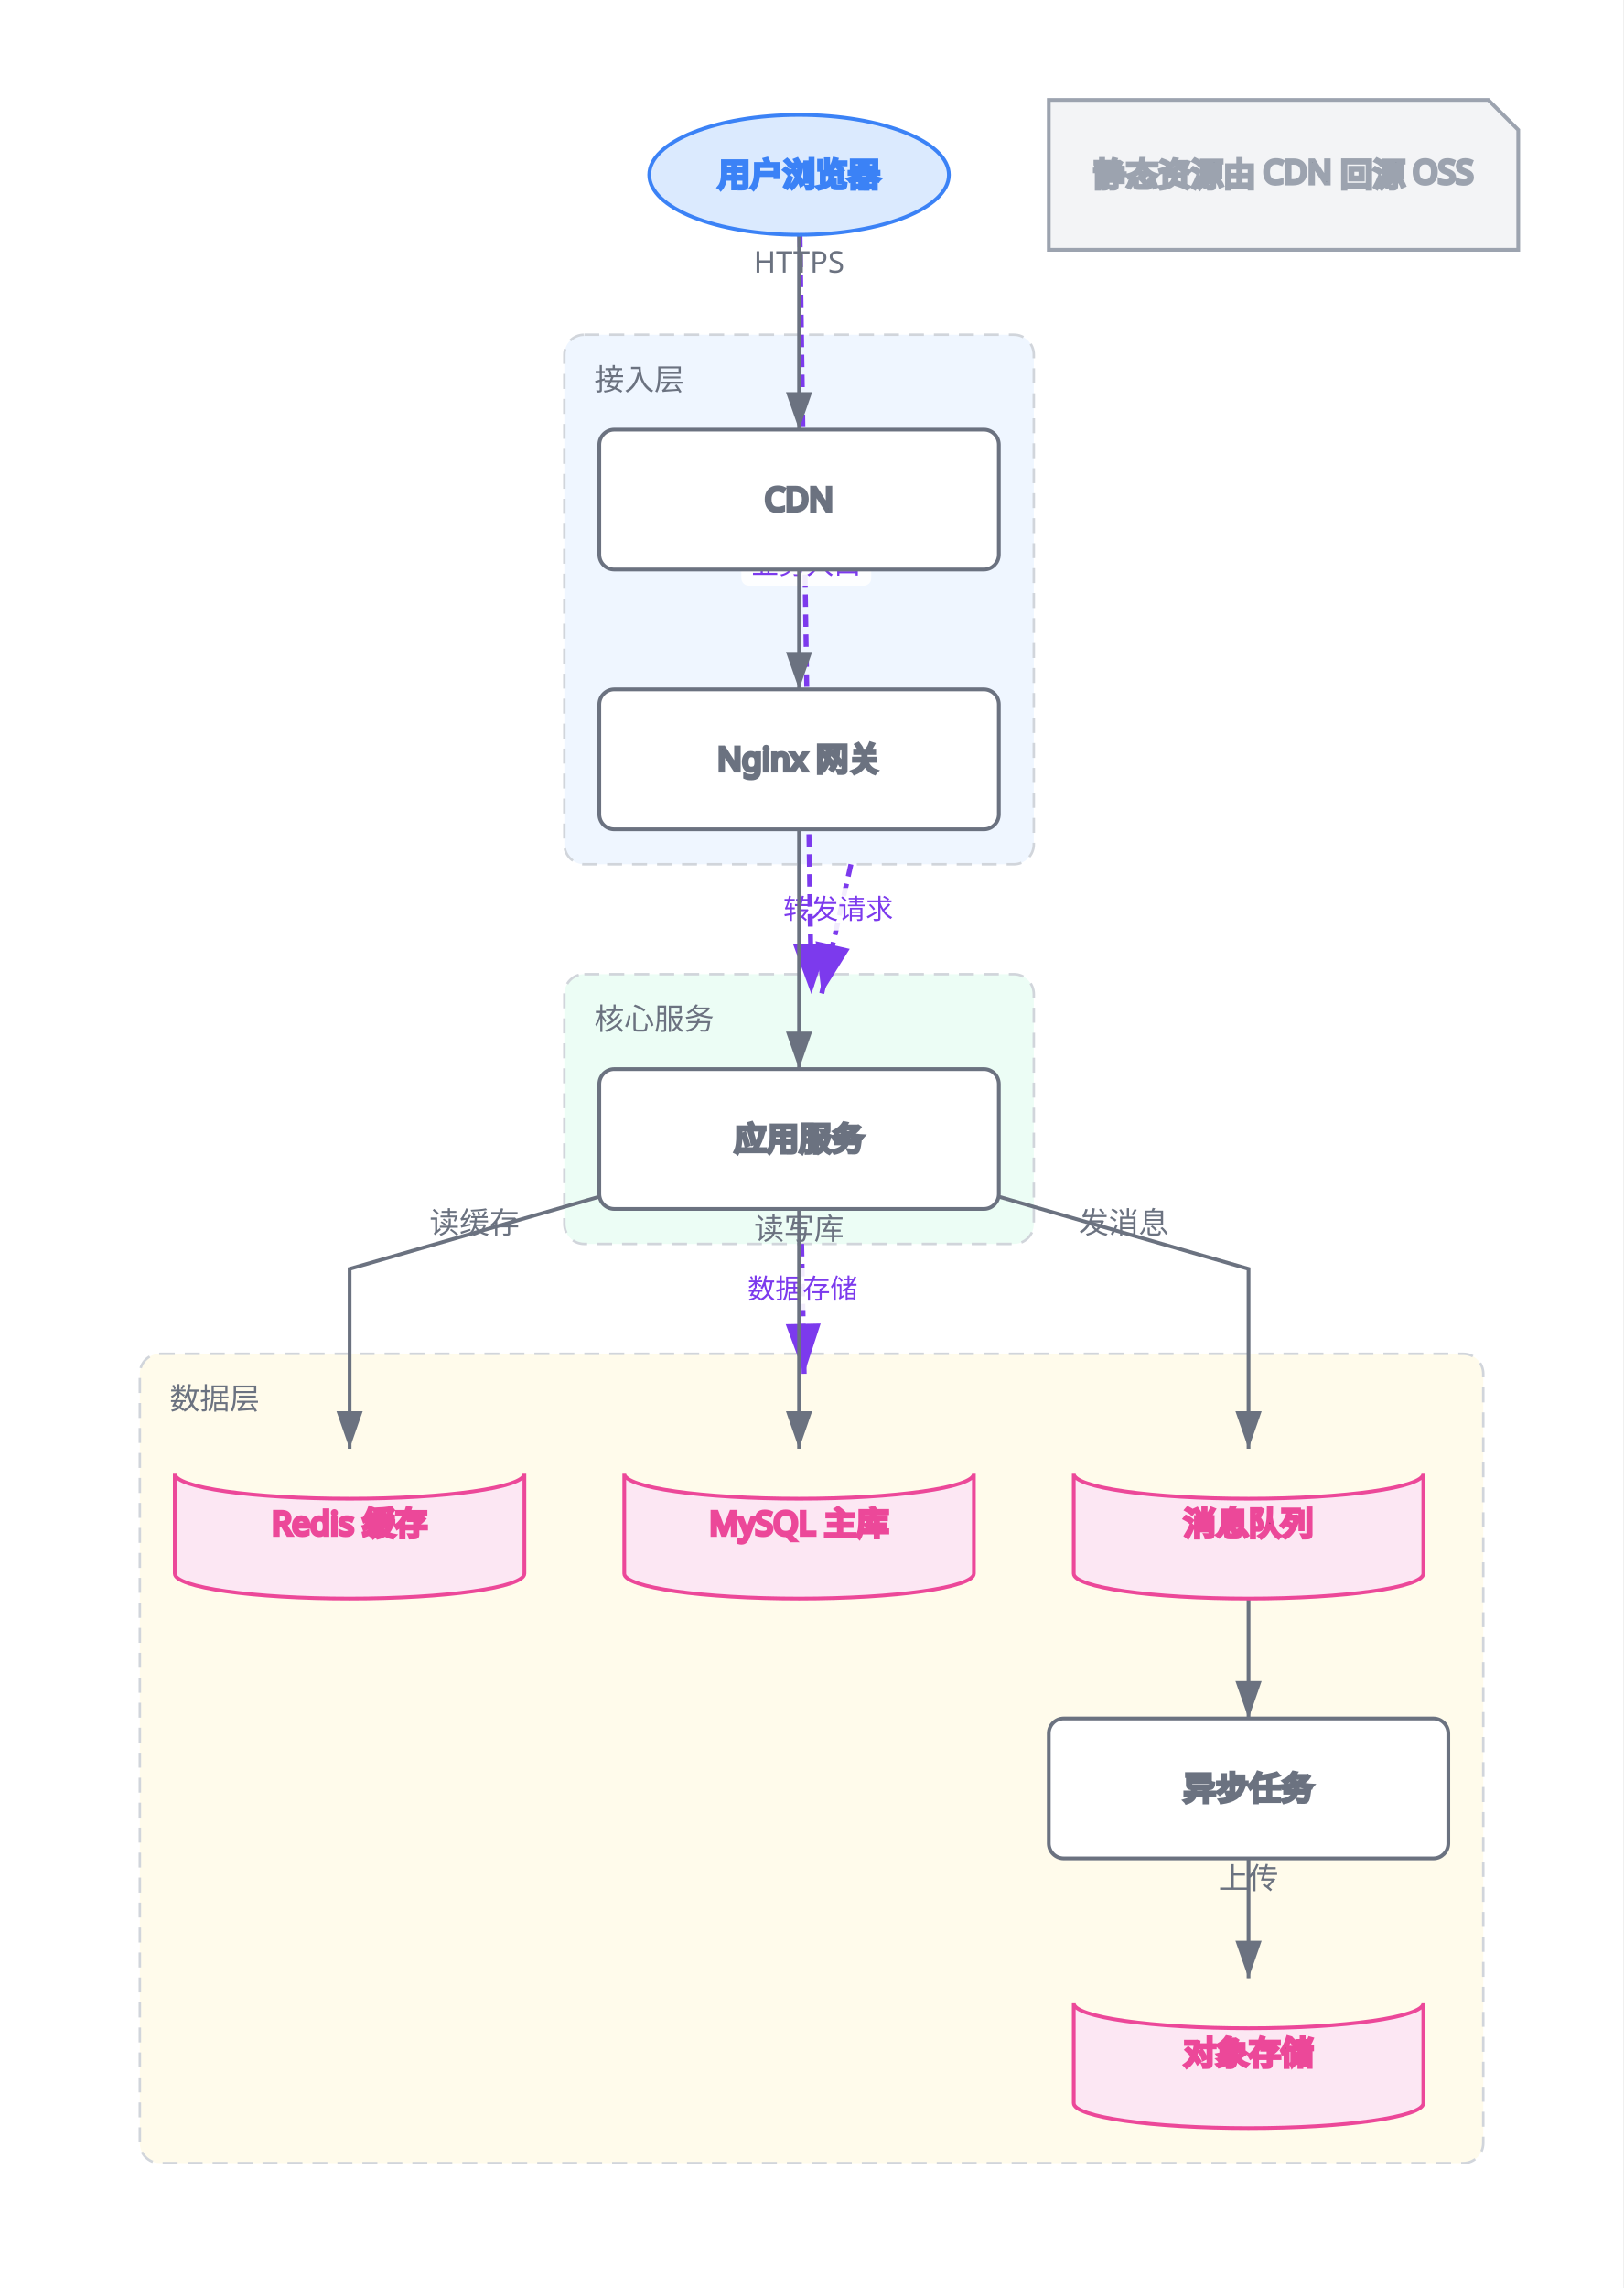
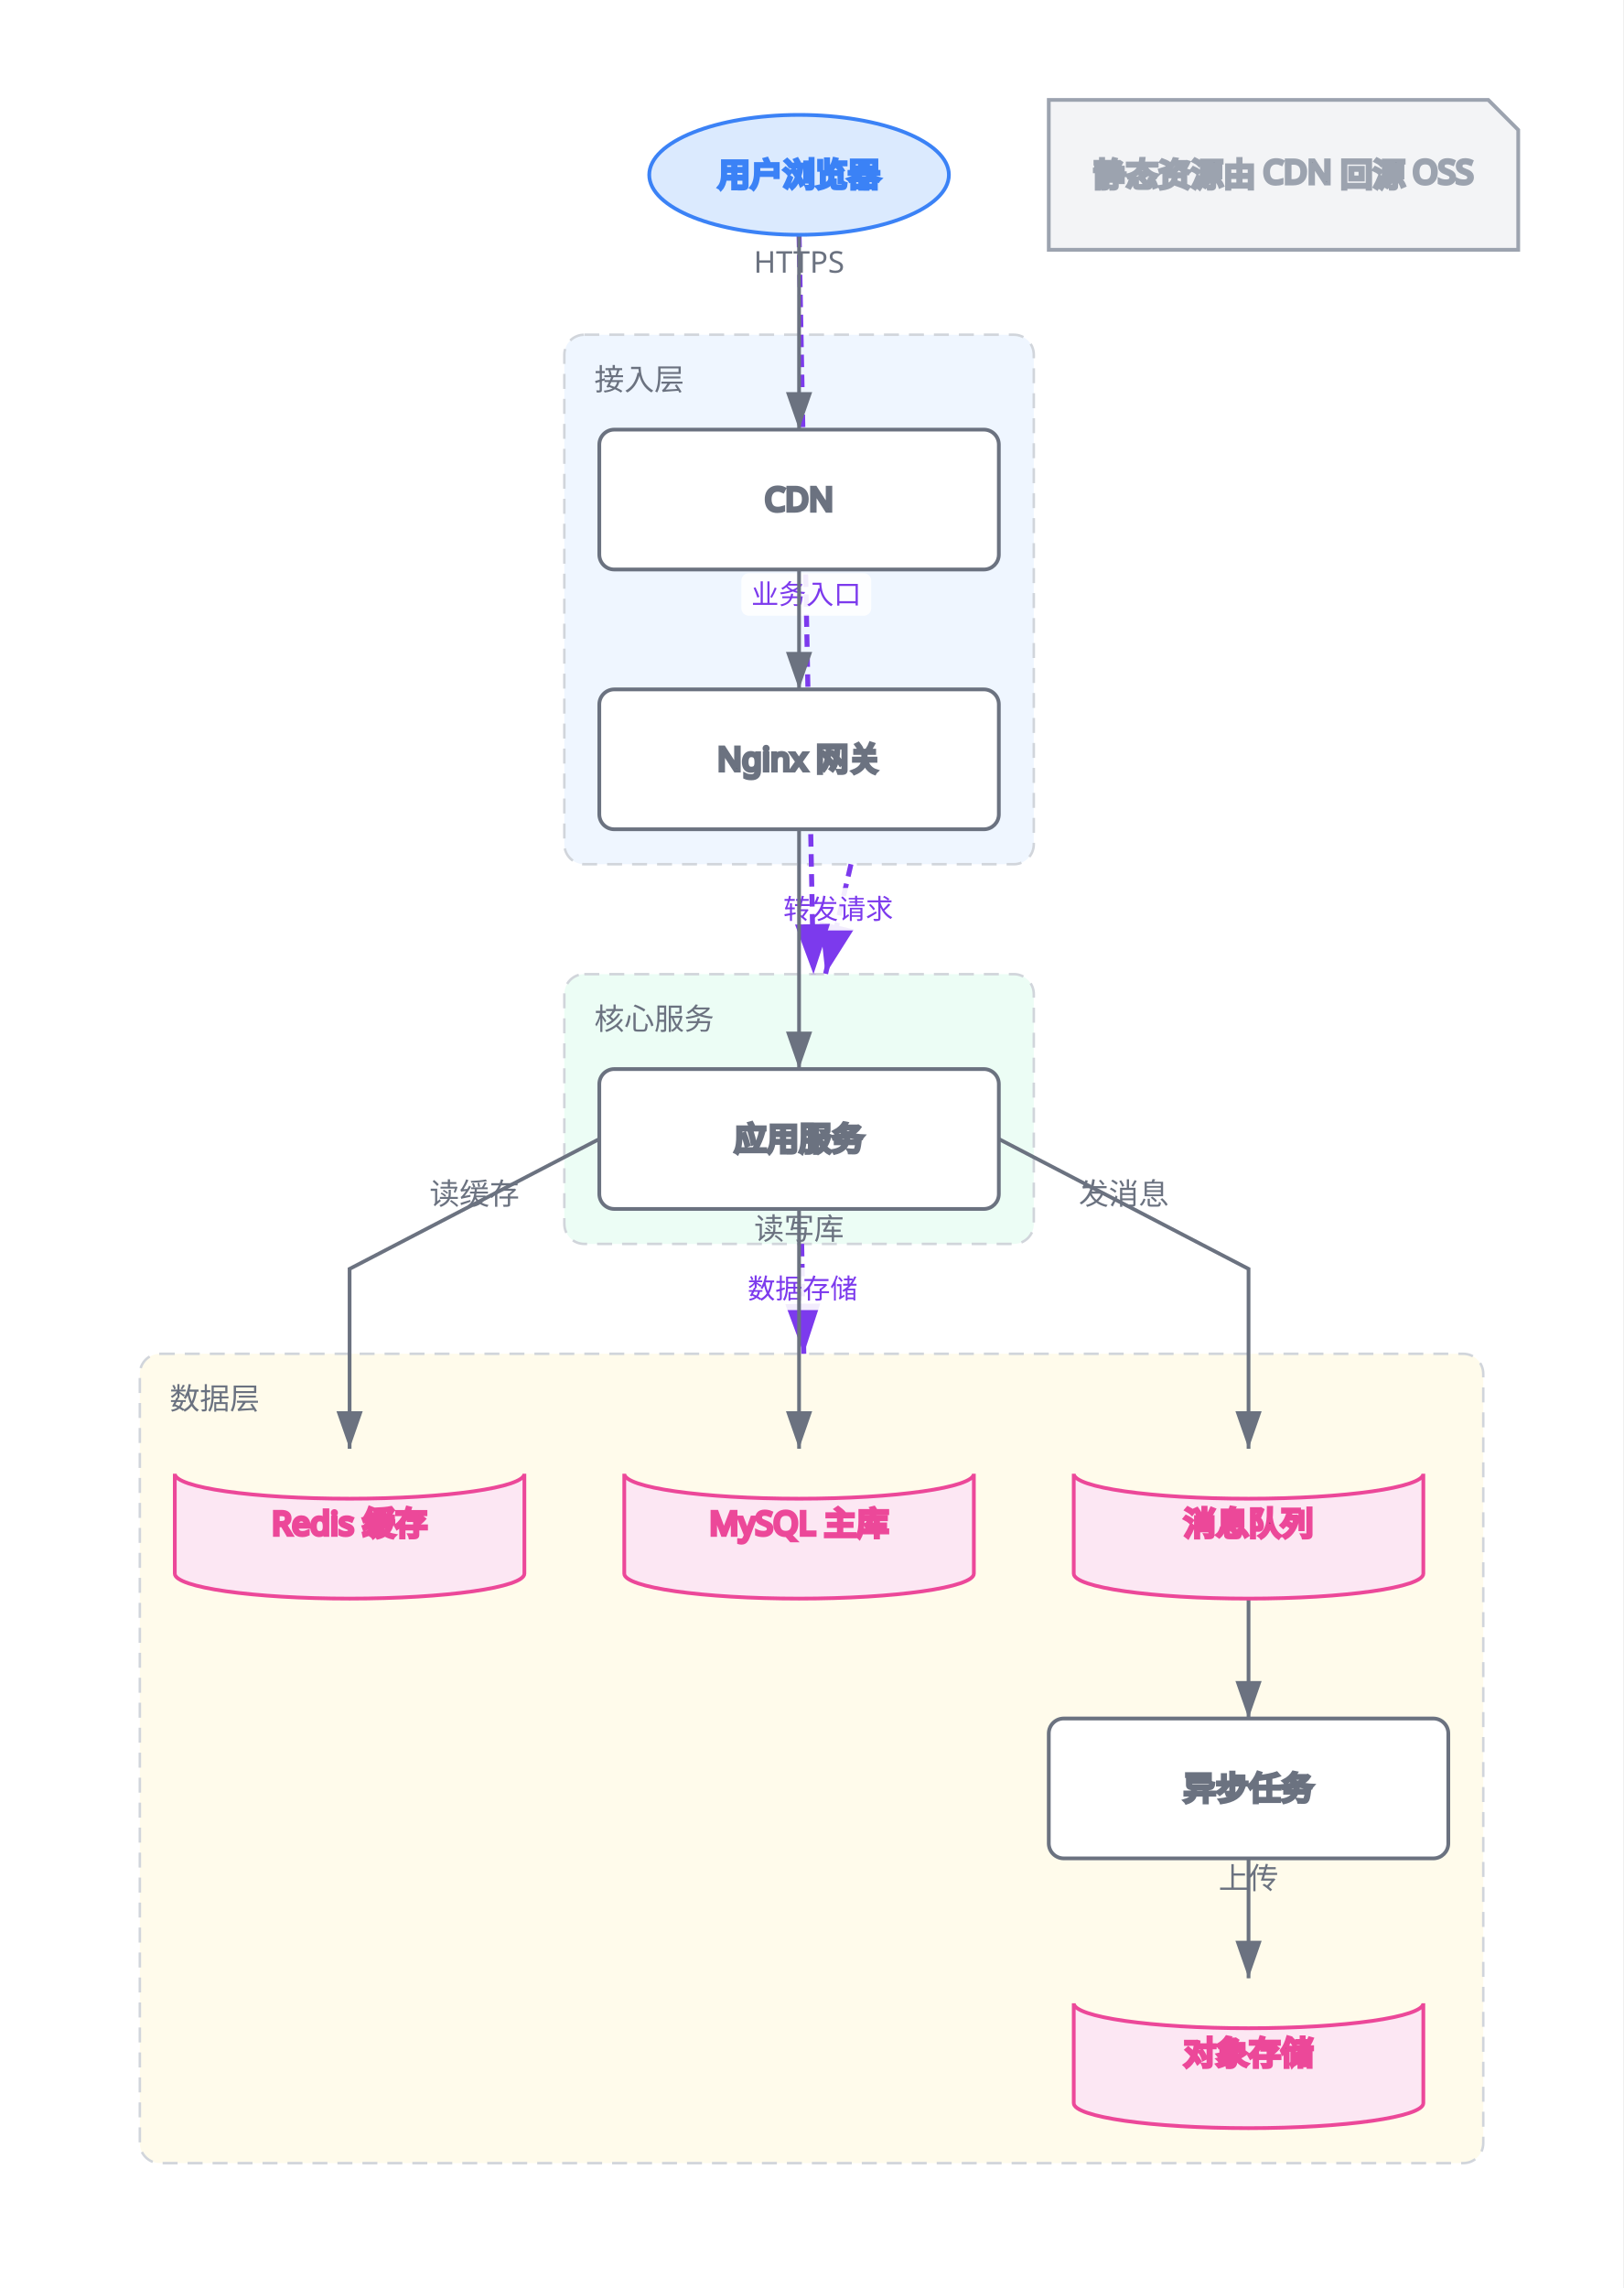
<svg xmlns="http://www.w3.org/2000/svg" width="650" height="916" viewBox="0 0 650 916">
  <defs>
    <marker id="arrowhead" markerWidth="10" markerHeight="7" refX="10" refY="3.5" orient="auto">
      <polygon points="0 0, 10 3.5, 0 7" fill="#6b7280" />
    </marker>
    <marker id="arrowhead-purple" markerWidth="10" markerHeight="7" refX="10" refY="3.5" orient="auto">
      <polygon points="0 0, 10 3.5, 0 7" fill="#7c3aed" />
    </marker>
  </defs>
  <rect x="0" y="0" width="650" height="916" fill="#ffffff" />
  <g class="lgdl-group">
    <rect x="226" y="134" width="188" height="212" rx="8" fill="#eff6ff" stroke="#d1d5db" stroke-dasharray="6 4" />
    <text x="238" y="152" font-family="'Segoe UI', 'PingFang SC', 'Microsoft YaHei', sans-serif" font-size="12" fill="#6b7280" text-anchor="start" dominant-baseline="middle">接入层</text>
  </g>
  <g class="lgdl-group">
    <rect x="226" y="390" width="188" height="108" rx="8" fill="#ecfdf5" stroke="#d1d5db" stroke-dasharray="6 4" />
    <text x="238" y="408" font-family="'Segoe UI', 'PingFang SC', 'Microsoft YaHei', sans-serif" font-size="12" fill="#6b7280" text-anchor="start" dominant-baseline="middle">核心服务</text>
  </g>
  <g class="lgdl-group">
    <rect x="56" y="542" width="538" height="324" rx="8" fill="#fffbeb" stroke="#d1d5db" stroke-dasharray="6 4" />
    <text x="68" y="560" font-family="'Segoe UI', 'PingFang SC', 'Microsoft YaHei', sans-serif" font-size="12" fill="#6b7280" text-anchor="start" dominant-baseline="middle">数据层</text>
  </g>
  <g class="lgdl-aggregate-edge">
-     <line x1="340.784" y1="346" x2="329.049" y2="397.851" stroke="#7c3aed" stroke-width="2" stroke-dasharray="5 3" marker-end="url(#arrowhead-purple)" />
+     <line x1="340.784" y1="346" x2="330.588" y2="390" stroke="#7c3aed" stroke-width="2" stroke-dasharray="5 3" marker-end="url(#arrowhead-purple)" />
    <rect x="309.7" y="355.5" width="52" height="17" rx="3" fill="#ffffff" opacity="0.9" />
    <text x="335.686" y="364" font-family="'Segoe UI', 'PingFang SC', 'Microsoft YaHei', sans-serif" font-size="11" fill="#7c3aed" text-anchor="middle" dominant-baseline="middle">转发请求</text>
  </g>
  <g class="lgdl-aggregate-edge">
-     <line x1="321.038" y1="498" x2="322.038" y2="549.999" stroke="#7c3aed" stroke-width="2" stroke-dasharray="5 3" marker-end="url(#arrowhead-purple)" />
+     <line x1="321.038" y1="498" x2="321.885" y2="542" stroke="#7c3aed" stroke-width="2" stroke-dasharray="5 3" marker-end="url(#arrowhead-purple)" />
    <rect x="295.5" y="507.5" width="52" height="17" rx="3" fill="#ffffff" opacity="0.9" />
    <text x="321.462" y="516" font-family="'Segoe UI', 'PingFang SC', 'Microsoft YaHei', sans-serif" font-size="11" fill="#7c3aed" text-anchor="middle" dominant-baseline="middle">数据存储</text>
  </g>
  <g class="lgdl-aggregate-edge">
-     <line x1="320" y1="70" x2="324.925" y2="397.955" stroke="#7c3aed" stroke-width="2" stroke-dasharray="5 3" marker-end="url(#arrowhead-purple)" />
-     <rect x="296.9" y="217.5" width="52" height="17" rx="3" fill="#ffffff" opacity="0.9" />
-     <text x="322.888" y="226" font-family="'Segoe UI', 'PingFang SC', 'Microsoft YaHei', sans-serif" font-size="11" fill="#7c3aed" text-anchor="middle" dominant-baseline="middle">业务入口</text>
+     <line x1="320" y1="94" x2="325.775" y2="390" stroke="#7c3aed" stroke-width="2" stroke-dasharray="5 3" marker-end="url(#arrowhead-purple)" />
+     <rect x="296.9" y="229.5" width="52" height="17" rx="3" fill="#ffffff" opacity="0.9" />
+     <text x="322.888" y="238" font-family="'Segoe UI', 'PingFang SC', 'Microsoft YaHei', sans-serif" font-size="11" fill="#7c3aed" text-anchor="middle" dominant-baseline="middle">业务入口</text>
  </g>
  <g class="lgdl-edge">
    <path d="M 320,94 L 320,124 L 320,148 L 320,172" fill="none" stroke="#6b7280" stroke-width="1.5" marker-end="url(#arrowhead)" />
    <text x="320" y="105" font-family="'Segoe UI', 'PingFang SC', 'Microsoft YaHei', sans-serif" font-size="12" fill="#6b7280" text-anchor="middle" dominant-baseline="middle">HTTPS</text>
  </g>
  <g class="lgdl-edge">
    <path d="M 320,228 L 320,252 L 320,276" fill="none" stroke="#6b7280" stroke-width="1.5" marker-end="url(#arrowhead)" />
  </g>
  <g class="lgdl-edge">
    <path d="M 320,332 L 320,356 L 320,380 L 320,404 L 320,428" fill="none" stroke="#6b7280" stroke-width="1.5" marker-end="url(#arrowhead)" />
  </g>
  <g class="lgdl-edge">
-     <path d="M 240,479.111 L 140,508 L 140,532 L 140,556 L 140,580" fill="none" stroke="#6b7280" stroke-width="1.5" marker-end="url(#arrowhead)" />
-     <text x="190" y="489.556" font-family="'Segoe UI', 'PingFang SC', 'Microsoft YaHei', sans-serif" font-size="12" fill="#6b7280" text-anchor="middle" dominant-baseline="middle">读缓存</text>
+     <path d="M 240,456 L 140,508 L 140,532 L 140,556 L 140,580" fill="none" stroke="#6b7280" stroke-width="1.5" marker-end="url(#arrowhead)" />
+     <text x="190" y="478" font-family="'Segoe UI', 'PingFang SC', 'Microsoft YaHei', sans-serif" font-size="12" fill="#6b7280" text-anchor="middle" dominant-baseline="middle">读缓存</text>
  </g>
  <g class="lgdl-edge">
    <path d="M 320,484 L 320,508 L 320,532 L 320,556 L 320,580" fill="none" stroke="#6b7280" stroke-width="1.5" marker-end="url(#arrowhead)" />
    <text x="320" y="492" font-family="'Segoe UI', 'PingFang SC', 'Microsoft YaHei', sans-serif" font-size="12" fill="#6b7280" text-anchor="middle" dominant-baseline="middle">读写库</text>
  </g>
  <g class="lgdl-edge">
-     <path d="M 400,479.111 L 500,508 L 500,532 L 500,556 L 500,580" fill="none" stroke="#6b7280" stroke-width="1.5" marker-end="url(#arrowhead)" />
-     <text x="450" y="489.556" font-family="'Segoe UI', 'PingFang SC', 'Microsoft YaHei', sans-serif" font-size="12" fill="#6b7280" text-anchor="middle" dominant-baseline="middle">发消息</text>
+     <path d="M 400,456 L 500,508 L 500,532 L 500,556 L 500,580" fill="none" stroke="#6b7280" stroke-width="1.5" marker-end="url(#arrowhead)" />
+     <text x="450" y="478" font-family="'Segoe UI', 'PingFang SC', 'Microsoft YaHei', sans-serif" font-size="12" fill="#6b7280" text-anchor="middle" dominant-baseline="middle">发消息</text>
  </g>
  <g class="lgdl-edge">
    <path d="M 500,640 L 500,664 L 500,688" fill="none" stroke="#6b7280" stroke-width="1.5" marker-end="url(#arrowhead)" />
  </g>
  <g class="lgdl-edge">
    <path d="M 500,744 L 500,768 L 500,792" fill="none" stroke="#6b7280" stroke-width="1.5" marker-end="url(#arrowhead)" />
    <text x="500" y="752" font-family="'Segoe UI', 'PingFang SC', 'Microsoft YaHei', sans-serif" font-size="12" fill="#6b7280" text-anchor="middle" dominant-baseline="middle">上传</text>
  </g>
  <g class="lgdl-node" fill="#dbeafe" stroke="#3b82f6" stroke-width="1.5">
    <rect x="260" y="46" width="120" height="48" rx="60" ry="60" />
    <text x="320" y="70" font-family="'Segoe UI', 'PingFang SC', 'Microsoft YaHei', sans-serif" font-size="13" fill="#1f2937" text-anchor="middle" dominant-baseline="middle">用户浏览器</text>
  </g>
  <g class="lgdl-node" fill="#ffffff" stroke="#6b7280" stroke-width="1.5">
    <rect x="240" y="172" width="160" height="56" rx="6" ry="6" />
    <text x="320" y="200" font-family="'Segoe UI', 'PingFang SC', 'Microsoft YaHei', sans-serif" font-size="13" fill="#1f2937" text-anchor="middle" dominant-baseline="middle">CDN</text>
  </g>
  <g class="lgdl-node" fill="#ffffff" stroke="#6b7280" stroke-width="1.5">
    <rect x="240" y="276" width="160" height="56" rx="6" ry="6" />
    <text x="320" y="304" font-family="'Segoe UI', 'PingFang SC', 'Microsoft YaHei', sans-serif" font-size="13" fill="#1f2937" text-anchor="middle" dominant-baseline="middle">Nginx 网关</text>
  </g>
  <g class="lgdl-node" fill="#ffffff" stroke="#6b7280" stroke-width="1.5">
    <rect x="240" y="428" width="160" height="56" rx="6" ry="6" />
    <text x="320" y="456" font-family="'Segoe UI', 'PingFang SC', 'Microsoft YaHei', sans-serif" font-size="13" fill="#1f2937" text-anchor="middle" dominant-baseline="middle">应用服务</text>
  </g>
  <g class="lgdl-node" fill="#fce7f3" stroke="#ec4899" stroke-width="1.5">
    <path d="M 70,590 L 70,630 A 70,10 0 0 0 210,630 L 210,590 A 70,10 0 0 1 70,590 Z" />
    <text x="140" y="610" font-family="'Segoe UI', 'PingFang SC', 'Microsoft YaHei', sans-serif" font-size="13" fill="#1f2937" text-anchor="middle" dominant-baseline="middle">Redis 缓存</text>
  </g>
  <g class="lgdl-node" fill="#fce7f3" stroke="#ec4899" stroke-width="1.5">
    <path d="M 250,590 L 250,630 A 70,10 0 0 0 390,630 L 390,590 A 70,10 0 0 1 250,590 Z" />
    <text x="320" y="610" font-family="'Segoe UI', 'PingFang SC', 'Microsoft YaHei', sans-serif" font-size="13" fill="#1f2937" text-anchor="middle" dominant-baseline="middle">MySQL 主库</text>
  </g>
  <g class="lgdl-node" fill="#fce7f3" stroke="#ec4899" stroke-width="1.5">
    <path d="M 430,590 L 430,630 A 70,10 0 0 0 570,630 L 570,590 A 70,10 0 0 1 430,590 Z" />
    <text x="500" y="610" font-family="'Segoe UI', 'PingFang SC', 'Microsoft YaHei', sans-serif" font-size="13" fill="#1f2937" text-anchor="middle" dominant-baseline="middle">消息队列</text>
  </g>
  <g class="lgdl-node" fill="#ffffff" stroke="#6b7280" stroke-width="1.5">
    <rect x="420" y="688" width="160" height="56" rx="6" ry="6" />
    <text x="500" y="716" font-family="'Segoe UI', 'PingFang SC', 'Microsoft YaHei', sans-serif" font-size="13" fill="#1f2937" text-anchor="middle" dominant-baseline="middle">异步任务</text>
  </g>
  <g class="lgdl-node" fill="#fce7f3" stroke="#ec4899" stroke-width="1.5">
    <path d="M 430,802 L 430,842 A 70,10 0 0 0 570,842 L 570,802 A 70,10 0 0 1 430,802 Z" />
    <text x="500" y="822" font-family="'Segoe UI', 'PingFang SC', 'Microsoft YaHei', sans-serif" font-size="13" fill="#1f2937" text-anchor="middle" dominant-baseline="middle">对象存储</text>
  </g>
  <g class="lgdl-node" fill="#f3f4f6" stroke="#9ca3af" stroke-width="1.5">
    <path d="M 420,40 L 596,40 L 608,52 L 608,100 L 420,100 Z" />
    <text x="514" y="70" font-family="'Segoe UI', 'PingFang SC', 'Microsoft YaHei', sans-serif" font-size="13" fill="#1f2937" text-anchor="middle" dominant-baseline="middle">静态资源由 CDN 回源 OSS</text>
  </g>
</svg>
